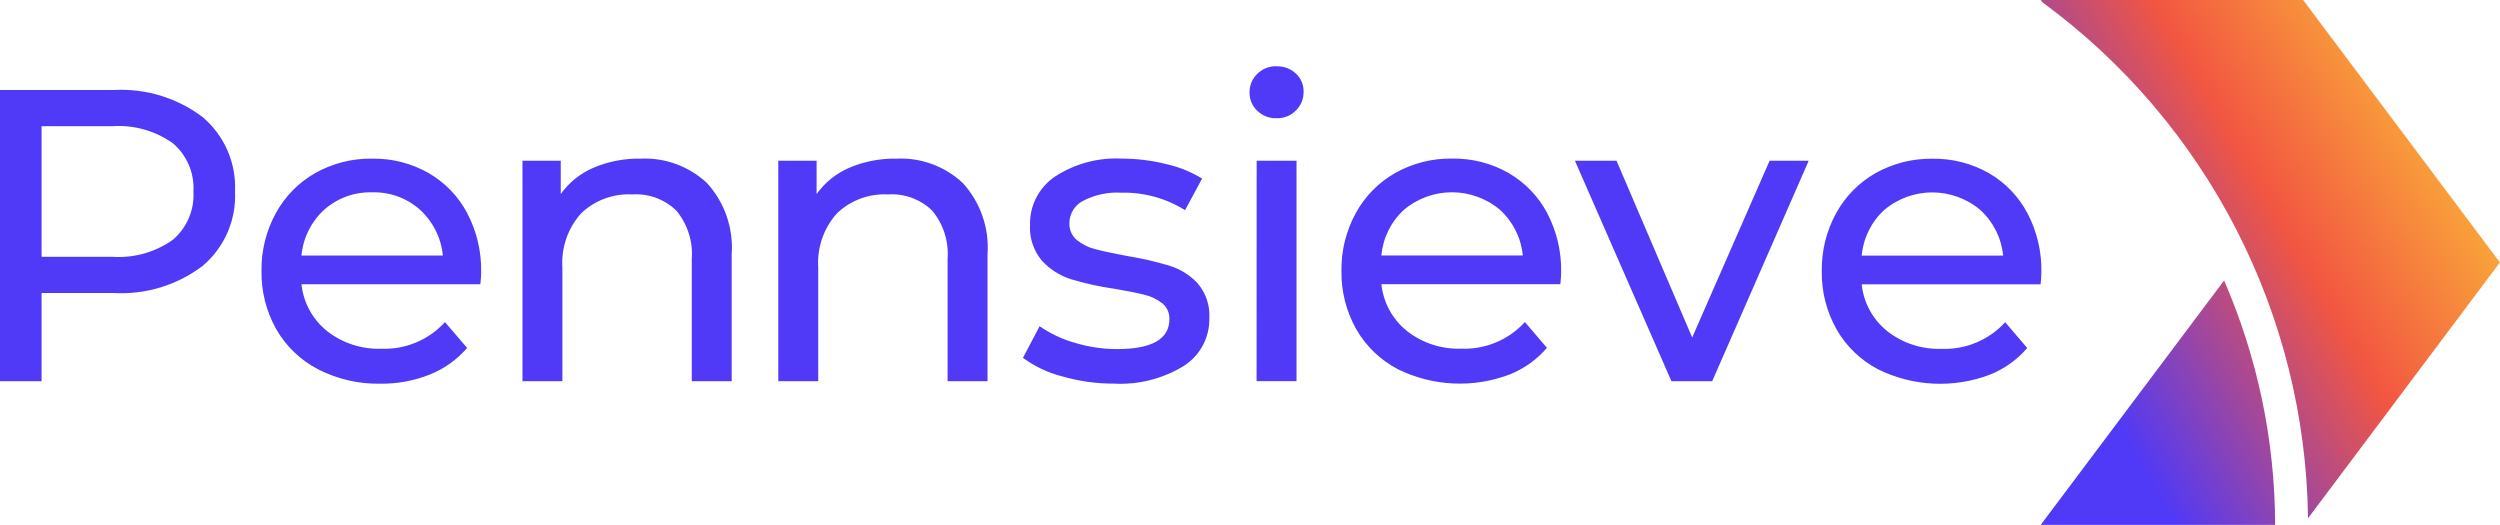
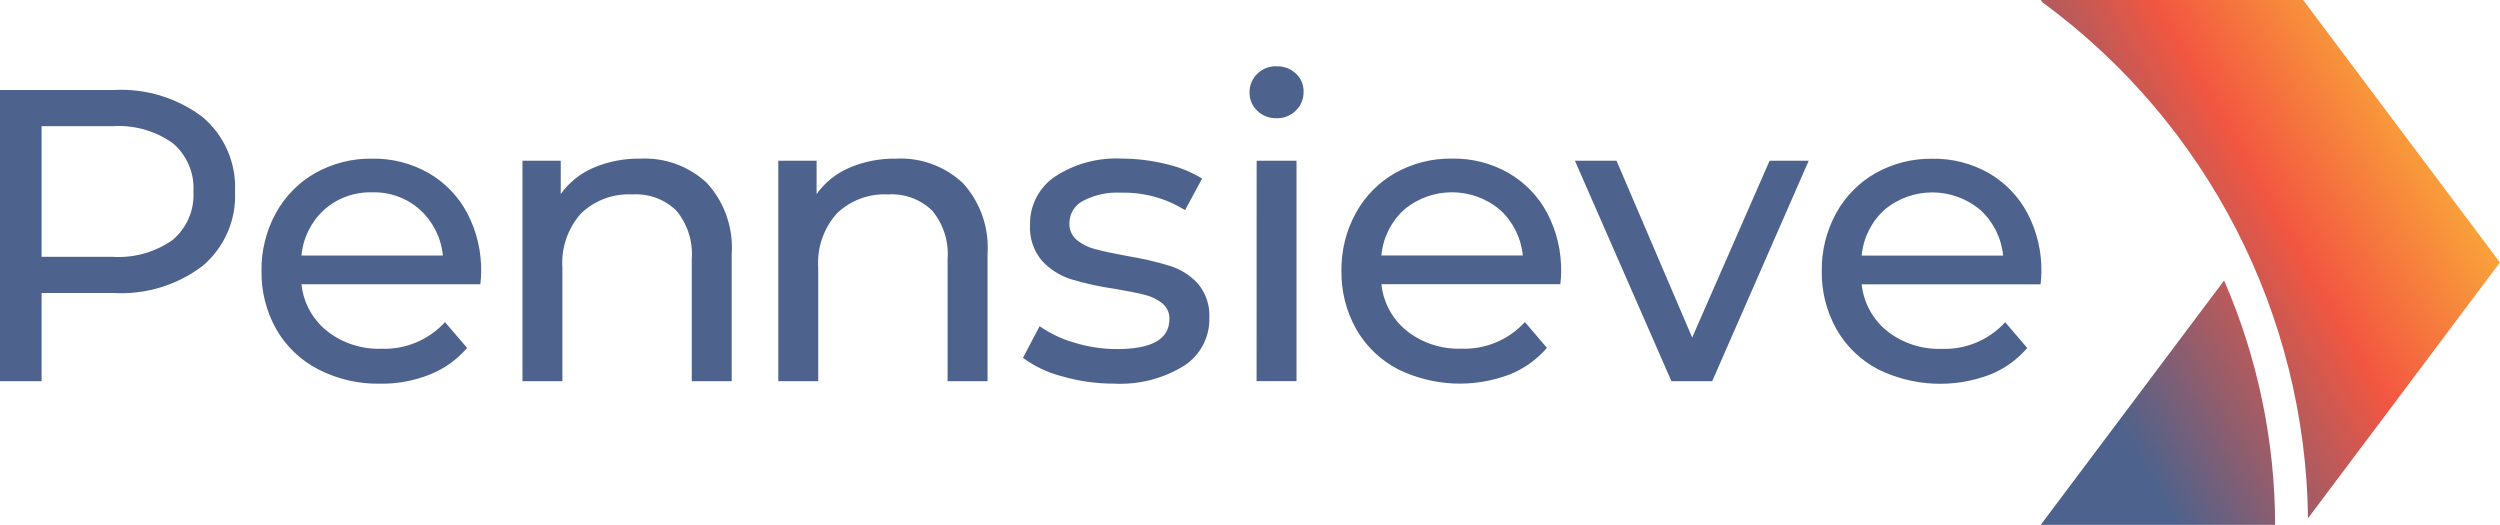
<svg xmlns="http://www.w3.org/2000/svg" id="Layer_1" data-name="Layer 1" viewBox="0 0 152.421 32">
  <defs>
-     <style>.cls-1{fill:#5039f7;}.cls-2{fill:url(#linear-gradient);}</style>
+     <style>.cls-1{fill:#4d628c;}.cls-2{fill:url(#linear-gradient);}</style>
    <linearGradient id="linear-gradient" x1="120.847" y1="22.57" x2="150.24" y2="5.599" gradientUnits="userSpaceOnUse">
-       <stop offset="0.16" stop-color="#5039f7" />
+       <stop offset="0.16" stop-color="#4d628c" />
      <stop offset="0.6" stop-color="#f25641" />
      <stop offset="0.9" stop-color="#f9a23a" />
    </linearGradient>
  </defs>
  <path class="cls-1" d="M12.351,7.136A8.224,8.224,0,0,0,6.924,5.488H0V23.24H2.536V17.864H6.924a8.219,8.219,0,0,0,5.427-1.649,5.589,5.589,0,0,0,1.978-4.539A5.591,5.591,0,0,0,12.351,7.136ZM10.525,14.63a5.722,5.722,0,0,1-3.677,1.027H2.536V7.694H6.848a5.722,5.722,0,0,1,3.677,1.027,3.584,3.584,0,0,1,1.268,2.955A3.581,3.581,0,0,1,10.525,14.63Zm15.6-4.083a6.728,6.728,0,0,0-3.436-.875,6.865,6.865,0,0,0-3.462.875,6.263,6.263,0,0,0-2.409,2.447,7.123,7.123,0,0,0-.875,3.526,7.024,7.024,0,0,0,.9,3.551A6.239,6.239,0,0,0,19.4,22.518a7.939,7.939,0,0,0,3.778.875,7.884,7.884,0,0,0,3.031-.559,5.86,5.86,0,0,0,2.27-1.623L27.13,19.639a4.987,4.987,0,0,1-3.881,1.623,5.088,5.088,0,0,1-3.309-1.077,4.225,4.225,0,0,1-1.56-2.854H29.286a6.882,6.882,0,0,0,.05-.735,7.464,7.464,0,0,0-.849-3.6A6.154,6.154,0,0,0,26.128,10.547ZM18.38,15.581a4.3,4.3,0,0,1,1.382-2.79,4.209,4.209,0,0,1,2.93-1.064A4.183,4.183,0,0,1,25.621,12.8,4.322,4.322,0,0,1,27,15.581ZM39.031,9.672a6.973,6.973,0,0,0-2.853.558,4.735,4.735,0,0,0-1.99,1.6V9.8H31.854V23.24h2.434V16.317a4.511,4.511,0,0,1,1.142-3.31,4.187,4.187,0,0,1,3.119-1.154,3.529,3.529,0,0,1,2.688.989,4.126,4.126,0,0,1,.939,2.942V23.24H44.61V15.505A5.839,5.839,0,0,0,43.1,11.156,5.552,5.552,0,0,0,39.031,9.672Zm15.6,0a6.974,6.974,0,0,0-2.854.558,4.735,4.735,0,0,0-1.99,1.6V9.8H47.451V23.24h2.435V16.317a4.514,4.514,0,0,1,1.141-3.31,4.19,4.19,0,0,1,3.119-1.154,3.531,3.531,0,0,1,2.689.989,4.125,4.125,0,0,1,.938,2.942V23.24h2.435V15.505A5.835,5.835,0,0,0,58.7,11.156,5.55,5.55,0,0,0,54.629,9.672ZM71.3,16.2a20.6,20.6,0,0,0-2.625-.6c-.812-.153-1.442-.287-1.89-.407a2.869,2.869,0,0,1-1.129-.557A1.282,1.282,0,0,1,65.2,13.6a1.531,1.531,0,0,1,.812-1.344,4.485,4.485,0,0,1,2.358-.508,7,7,0,0,1,3.881,1.066l1.039-1.928A7.248,7.248,0,0,0,71.088,10a11.244,11.244,0,0,0-2.689-.33,6.8,6.8,0,0,0-4.083,1.1A3.446,3.446,0,0,0,62.8,13.7a3.106,3.106,0,0,0,.735,2.207,4.092,4.092,0,0,0,1.763,1.116,17.978,17.978,0,0,0,2.65.584q1.191.2,1.839.367a2.721,2.721,0,0,1,1.077.52,1.182,1.182,0,0,1,.432.963q0,1.827-3.195,1.826a8.889,8.889,0,0,1-2.562-.38,7.255,7.255,0,0,1-2.156-1.014l-1.015,1.928a6.941,6.941,0,0,0,2.384,1.127,11.264,11.264,0,0,0,3.171.445,7.371,7.371,0,0,0,4.248-1.078,3.361,3.361,0,0,0,1.56-2.905,3.005,3.005,0,0,0-.71-2.129A3.933,3.933,0,0,0,71.3,16.2Zm5.312,7.038h2.435V9.8H76.616Zm1.218-19.2a1.6,1.6,0,0,0-1.18.469,1.541,1.541,0,0,0-.468,1.129,1.5,1.5,0,0,0,.468,1.115,1.622,1.622,0,0,0,1.18.457,1.6,1.6,0,0,0,1.179-.47,1.565,1.565,0,0,0,.469-1.153,1.456,1.456,0,0,0-.469-1.1A1.648,1.648,0,0,0,77.834,4.042Zm14.139,6.505a6.732,6.732,0,0,0-3.437-.875,6.867,6.867,0,0,0-3.462.875,6.27,6.27,0,0,0-2.409,2.447,7.123,7.123,0,0,0-.875,3.526,7.024,7.024,0,0,0,.9,3.551,6.245,6.245,0,0,0,2.549,2.447,8.553,8.553,0,0,0,6.81.316,5.864,5.864,0,0,0,2.269-1.623l-1.343-1.572a4.99,4.99,0,0,1-3.881,1.623,5.088,5.088,0,0,1-3.31-1.077,4.22,4.22,0,0,1-1.559-2.854H95.13a6.927,6.927,0,0,0,.051-.735,7.464,7.464,0,0,0-.85-3.6A6.145,6.145,0,0,0,91.973,10.547Zm-7.748,5.034a4.29,4.29,0,0,1,1.381-2.79,4.544,4.544,0,0,1,5.859.013,4.328,4.328,0,0,1,1.383,2.777Zm18.949,5L98.557,9.8H96.021l5.884,13.441h2.485L110.274,9.8H107.89ZM124.461,16.6a7.453,7.453,0,0,0-.85-3.6,6.145,6.145,0,0,0-2.358-2.447,6.732,6.732,0,0,0-3.437-.875,6.867,6.867,0,0,0-3.462.875,6.27,6.27,0,0,0-2.409,2.447,7.123,7.123,0,0,0-.875,3.526,7.015,7.015,0,0,0,.9,3.551,6.236,6.236,0,0,0,2.548,2.447,8.553,8.553,0,0,0,6.81.316,5.864,5.864,0,0,0,2.269-1.623l-1.343-1.572a4.99,4.99,0,0,1-3.881,1.623,5.088,5.088,0,0,1-3.31-1.077,4.224,4.224,0,0,1-1.559-2.854H124.41A6.927,6.927,0,0,0,124.461,16.6Zm-10.956-1.015a4.287,4.287,0,0,1,1.382-2.79,4.542,4.542,0,0,1,5.858.013,4.328,4.328,0,0,1,1.383,2.777Z" />
  <path class="cls-2" d="M140.419,0h-16l.109.144A39.6,39.6,0,0,1,140.716,31.6l11.7-15.6Zm-16,32h14.292A37.577,37.577,0,0,0,135.6,17.1Z" />
</svg>
